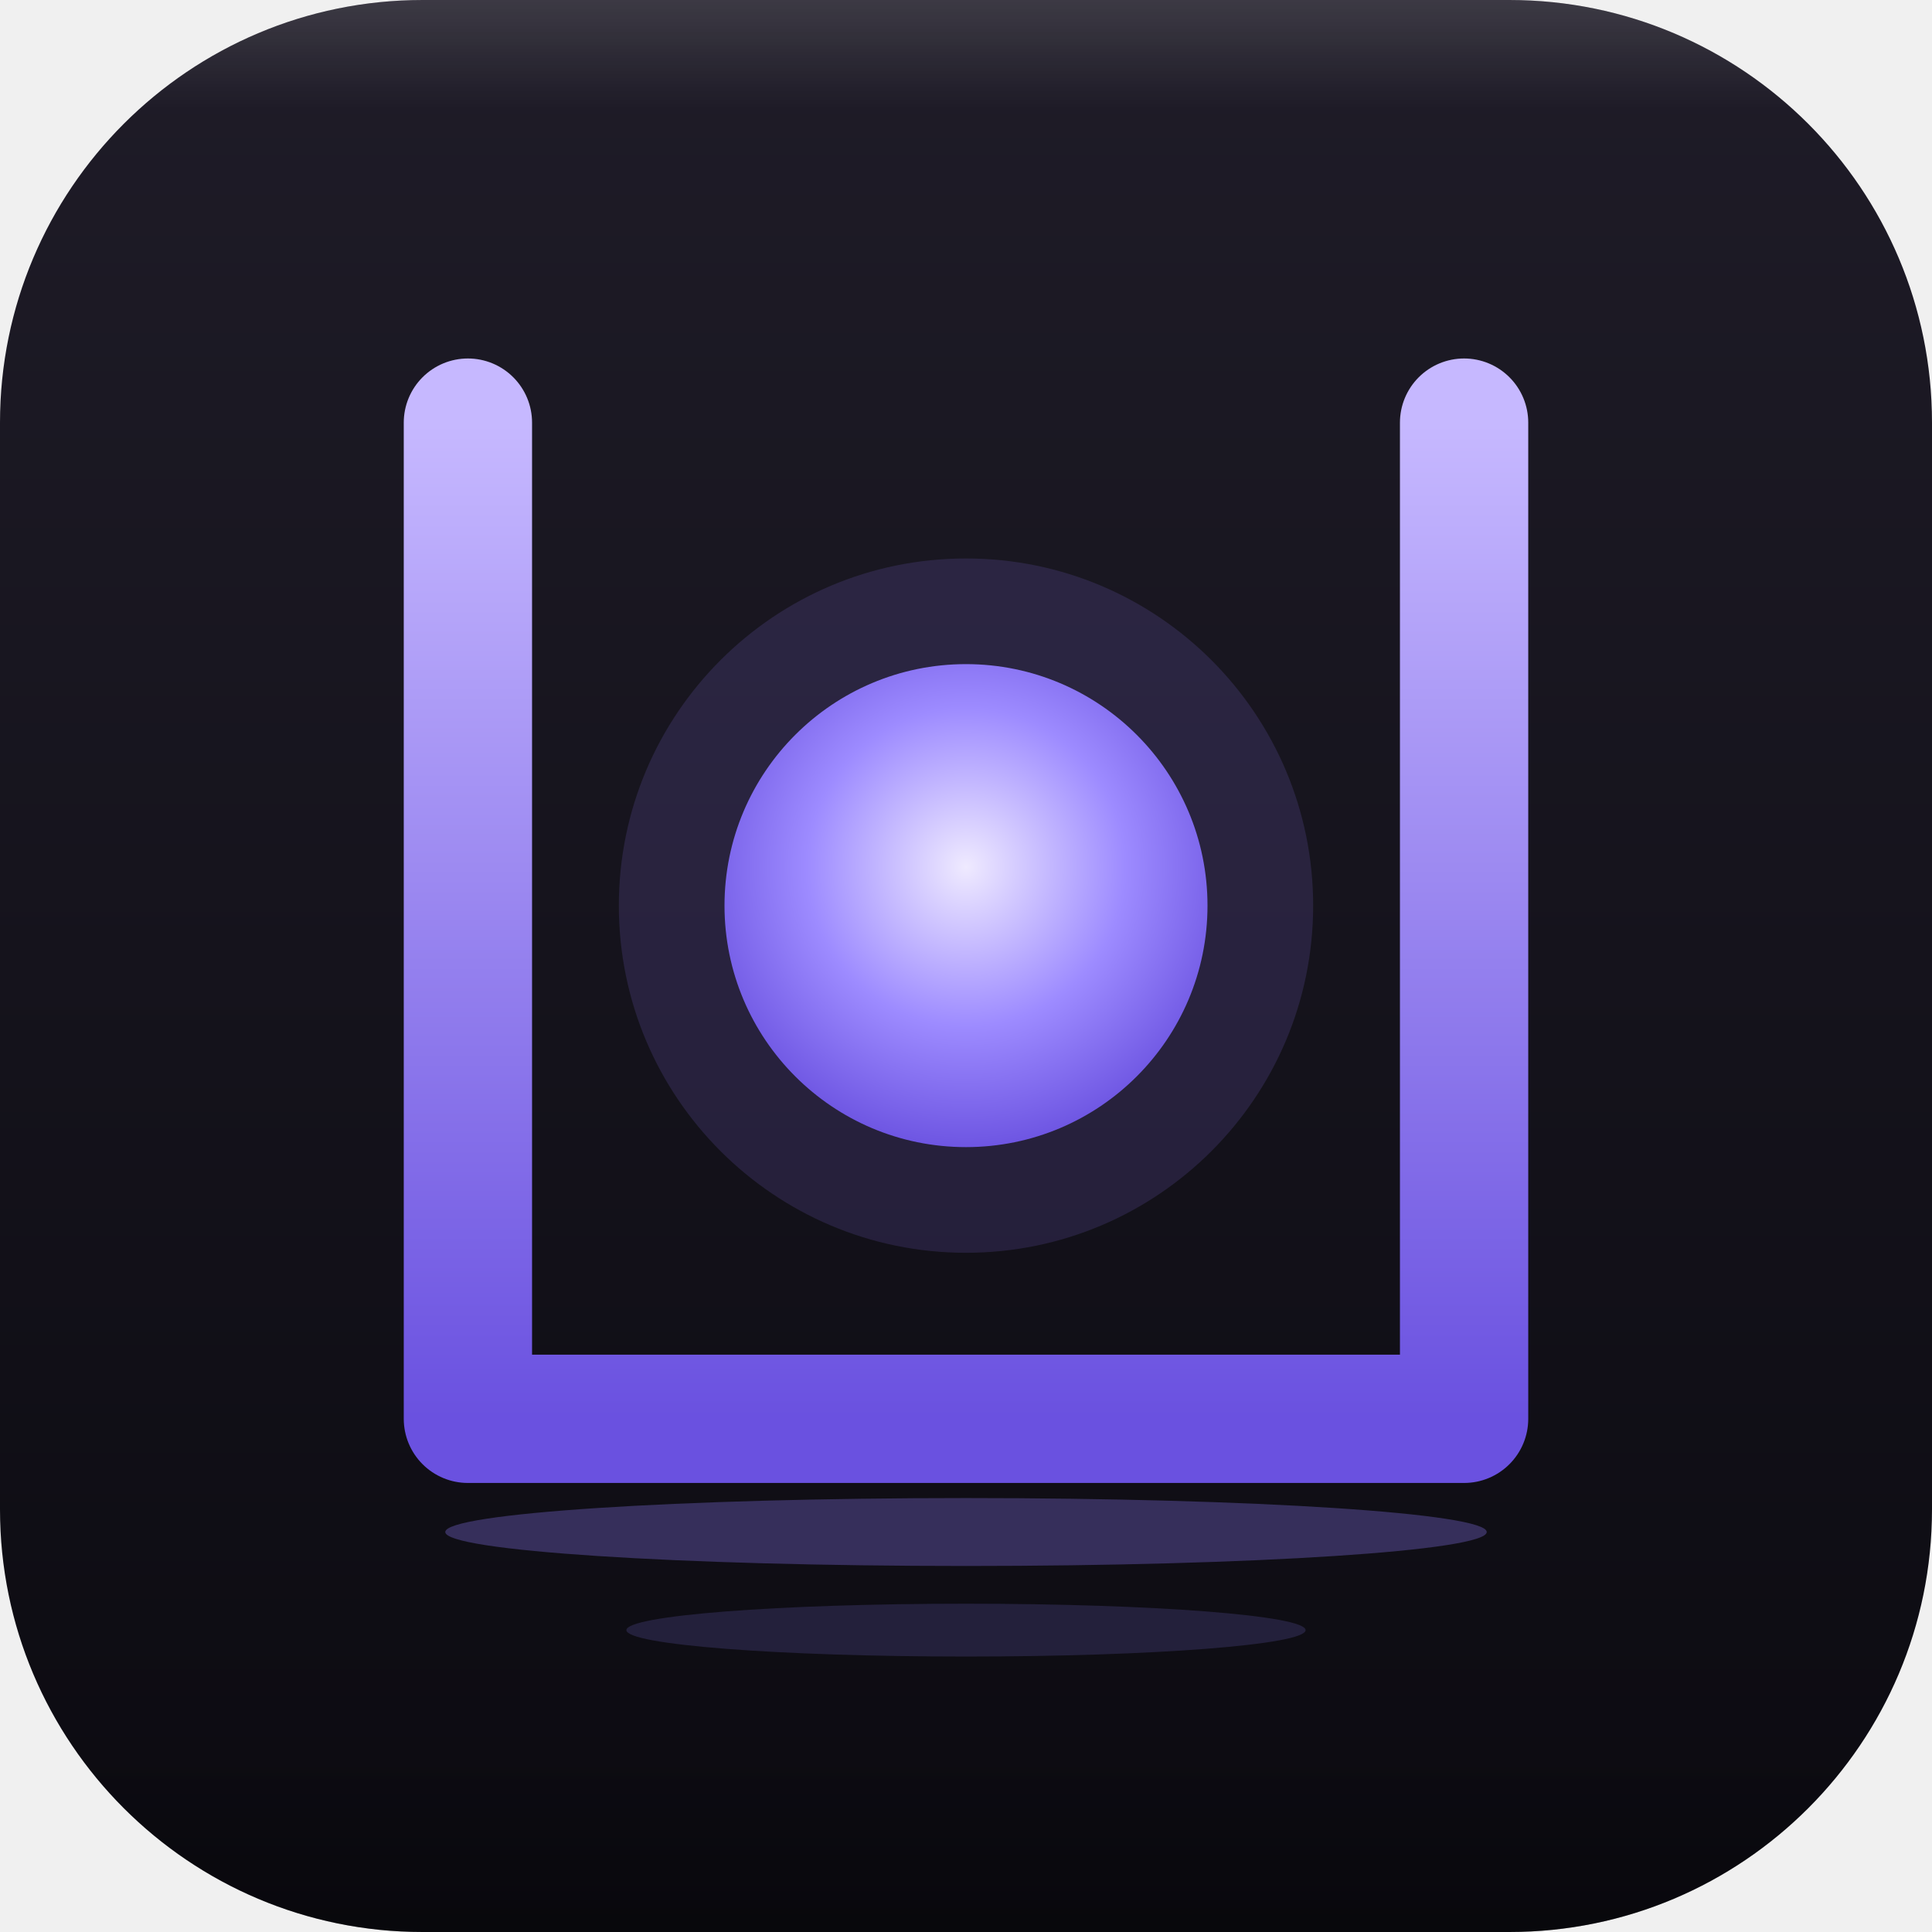
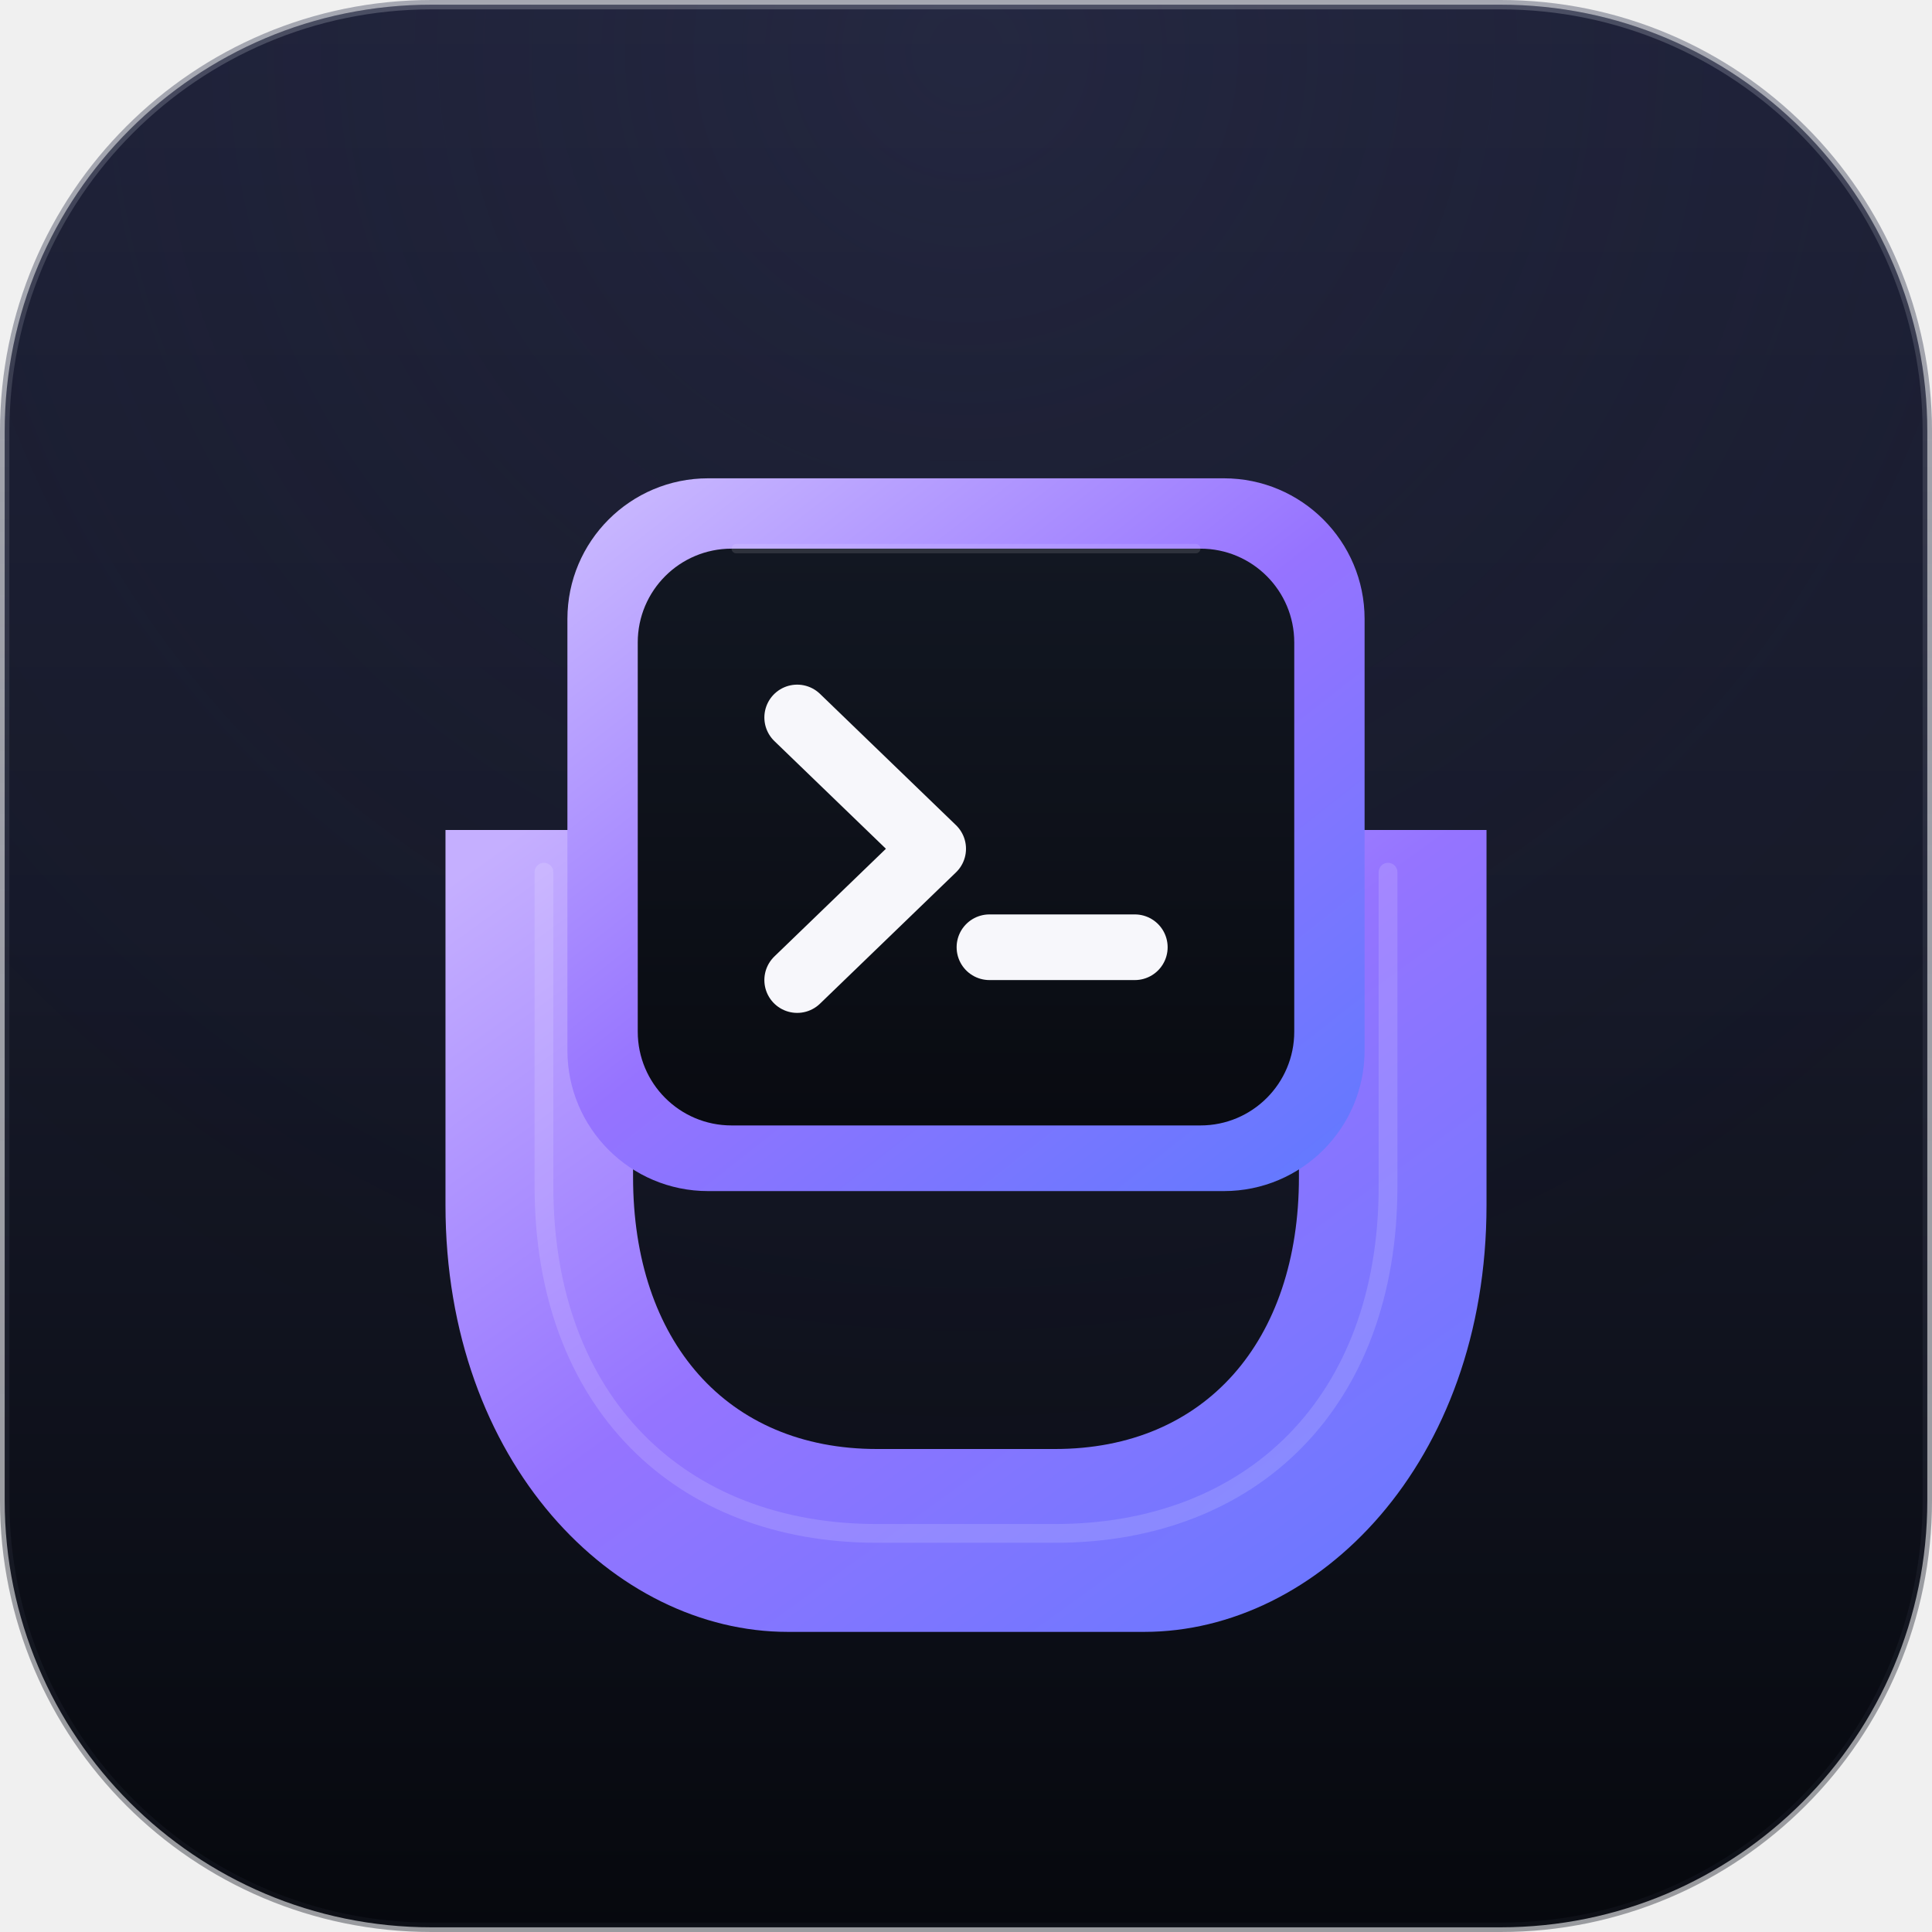
- <svg xmlns="http://www.w3.org/2000/svg" viewBox="0 0 512 512" width="512" height="512" role="img" aria-label="Pier app icon — 泊位 (满版/iOS)">
+ <svg xmlns="http://www.w3.org/2000/svg" viewBox="0 0 412 412" width="1024" height="1024">
  <defs>
-     <linearGradient id="bg" x1="0" y1="0" x2="0" y2="1">
-       <stop offset="0" stop-color="#1f1c28" />
-       <stop offset="1" stop-color="#0b0a10" />
+     <linearGradient id="plate" x1="0.5" y1="0" x2="0.5" y2="1">
+       <stop offset="0" stop-color="#20233b" />
+       <stop offset="0.48" stop-color="#171a2a" />
+       <stop offset="1" stop-color="#06080d" />
    </linearGradient>
-     <linearGradient id="vio" x1="0" y1="0" x2="0" y2="1">
-       <stop offset="0" stop-color="#c6b8ff" />
-       <stop offset="1" stop-color="#6a51e0" />
+     <radialGradient id="plateGlow" cx="0.5" cy="0.03" r="0.8">
+       <stop offset="0" stop-color="#343858" stop-opacity="0.22" />
+       <stop offset="0.65" stop-color="#1a1d31" stop-opacity="0.05" />
+       <stop offset="1" stop-color="#000000" stop-opacity="0" />
+     </radialGradient>
+     <linearGradient id="plateRim" x1="0.5" y1="0" x2="0.5" y2="1">
+       <stop offset="0" stop-color="#6c7082" stop-opacity="0.56" />
+       <stop offset="0.45" stop-color="#3a3e50" stop-opacity="0.45" />
+       <stop offset="1" stop-color="#171a24" stop-opacity="0.4" />
    </linearGradient>
-     <radialGradient id="orb" cx="0.5" cy="0.42" r="0.6">
-       <stop offset="0" stop-color="#efeaff" />
-       <stop offset="0.55" stop-color="#9d8bff" />
-       <stop offset="1" stop-color="#6a51e0" />
-     </radialGradient>
-     <linearGradient id="rim" x1="0" y1="0" x2="0" y2="1">
-       <stop offset="0" stop-color="#ffffff" stop-opacity="0.14" />
-       <stop offset="0.06" stop-color="#ffffff" stop-opacity="0" />
+     <linearGradient id="berth" x1="0.05" y1="0.02" x2="0.96" y2="1">
+       <stop offset="0" stop-color="#c5afff" />
+       <stop offset="0.46" stop-color="#9574ff" />
+       <stop offset="1" stop-color="#6578ff" />
    </linearGradient>
-     <linearGradient id="ishadow" x1="0" y1="0" x2="0" y2="1">
-       <stop offset="0.9" stop-color="#000000" stop-opacity="0" />
-       <stop offset="1" stop-color="#000000" stop-opacity="0.26" />
+     <linearGradient id="terminal" x1="0.08" y1="0" x2="0.95" y2="1">
+       <stop offset="0" stop-color="#c9b8ff" />
+       <stop offset="0.48" stop-color="#9673ff" />
+       <stop offset="1" stop-color="#6279ff" />
    </linearGradient>
-     <clipPath id="clip">
-       <rect width="512" height="512" rx="112" />
-     </clipPath>
+     <linearGradient id="screen" x1="0.5" y1="0" x2="0.5" y2="1">
+       <stop offset="0" stop-color="#121722" />
+       <stop offset="1" stop-color="#090b11" />
+     </linearGradient>
  </defs>
-   <rect width="512" height="512" rx="112" fill="url(#bg)" />
-   <g clip-path="url(#clip)">
-     <rect width="512" height="512" fill="url(#rim)" />
-     <rect width="512" height="512" fill="url(#ishadow)" />
-   </g>
-   <path d="M 124 112 L 124 376 L 388 376 L 388 112" fill="none" stroke="url(#vio)" stroke-width="34" stroke-linecap="round" stroke-linejoin="round" />
-   <circle cx="256" cy="240" r="92" fill="#8a76f0" fill-opacity="0.16" />
-   <circle cx="256" cy="240" r="64" fill="url(#orb)" />
-   <ellipse cx="256" cy="406" rx="138" ry="9" fill="#8a76f0" fill-opacity="0.32" />
-   <ellipse cx="256" cy="432" rx="90" ry="7" fill="#8a76f0" fill-opacity="0.18" />
+   <rect x="1" y="1" width="410" height="410" rx="91" fill="url(#plate)" />
+   <rect x="1" y="1" width="410" height="410" rx="91" fill="url(#plateGlow)" />
+   <rect x="1" y="1" width="410" height="410" rx="91" fill="none" stroke="url(#plateRim)" stroke-width="2" />
+   <path d="M95 177H135V251C135 286 155 309 187 309H225C257 309 277 286 277 251V177H317V257C317 312 281 348 244 348H168C131 348 95 312 95 257Z" fill="url(#berth)" />
+   <path d="M116 186V253C116 299 145 327 187 327H225C267 327 296 299 296 253V186" fill="none" stroke="#ffffff" stroke-opacity="0.14" stroke-width="4" stroke-linecap="round" />
+   <rect x="121" y="102" width="170" height="152" rx="30" fill="url(#terminal)" />
+   <rect x="136" y="117" width="140" height="123" rx="20" fill="url(#screen)" />
+   <path d="M157 117H255" fill="none" stroke="#ffffff" stroke-opacity="0.12" stroke-width="2" stroke-linecap="round" />
+   <path d="M170 153L199 181L170 209" fill="none" stroke="#f7f7fb" stroke-width="14" stroke-linecap="round" stroke-linejoin="round" />
+   <path d="M211 202H242" fill="none" stroke="#f7f7fb" stroke-width="14" stroke-linecap="round" />
</svg>
